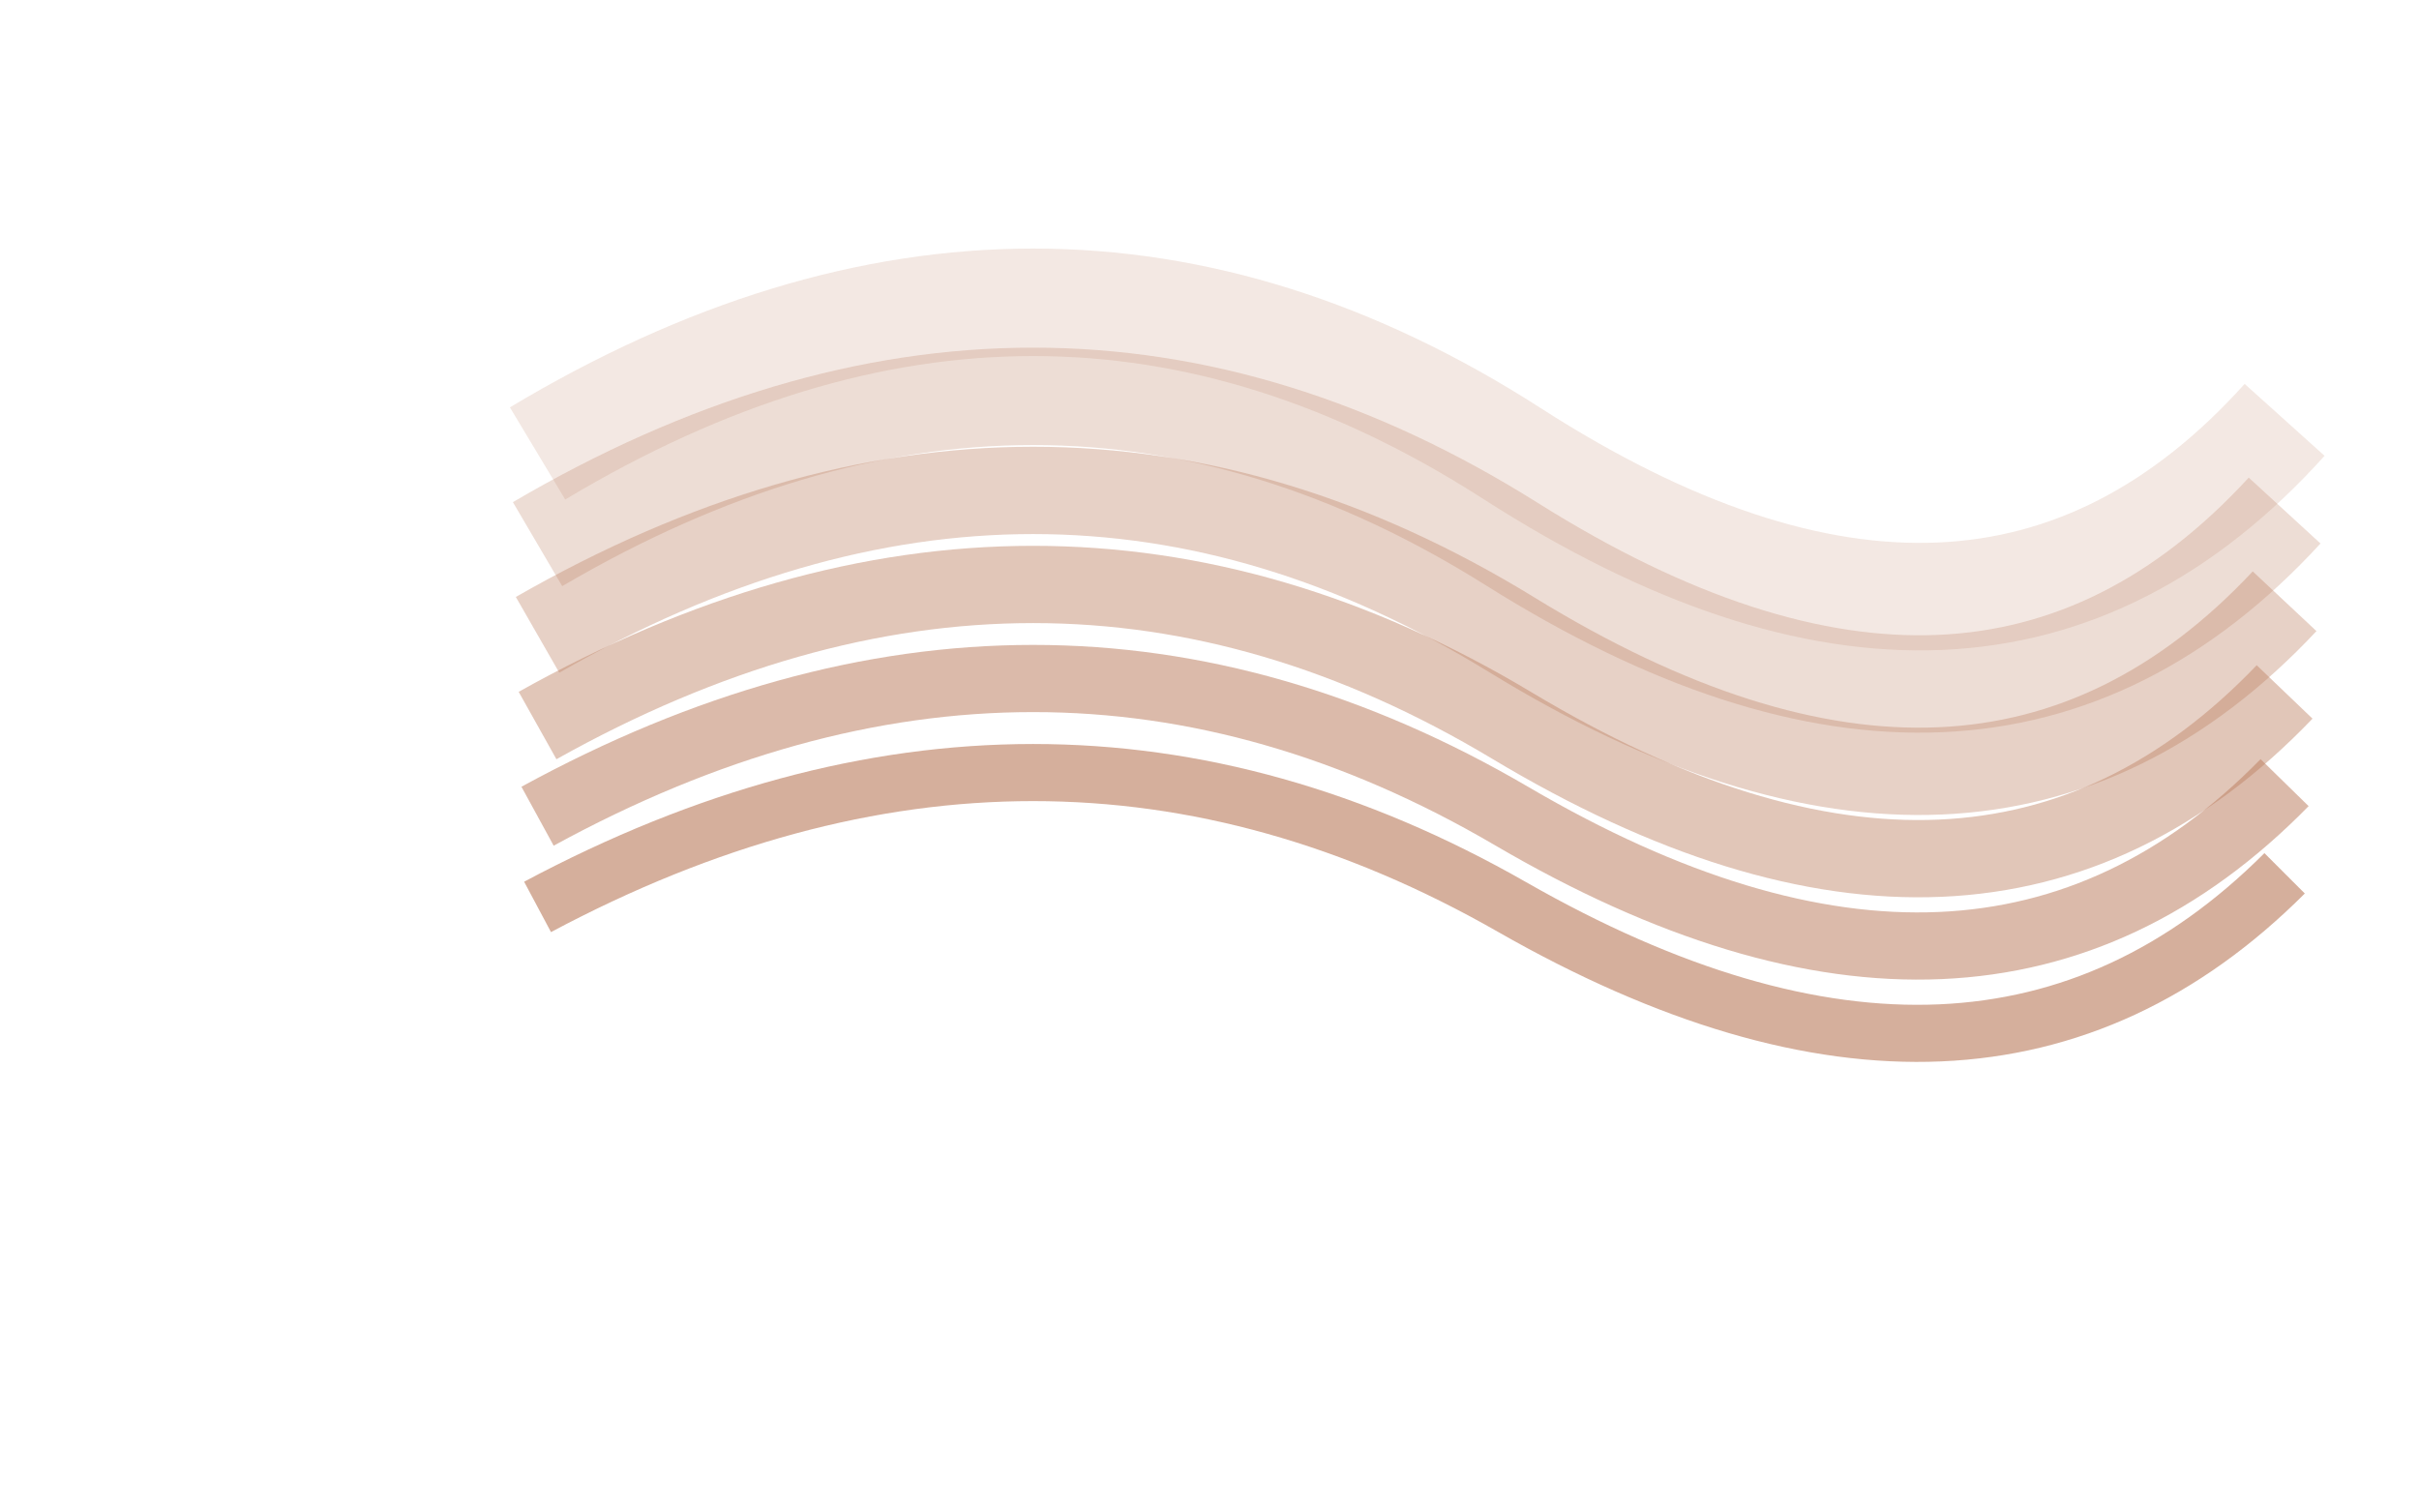
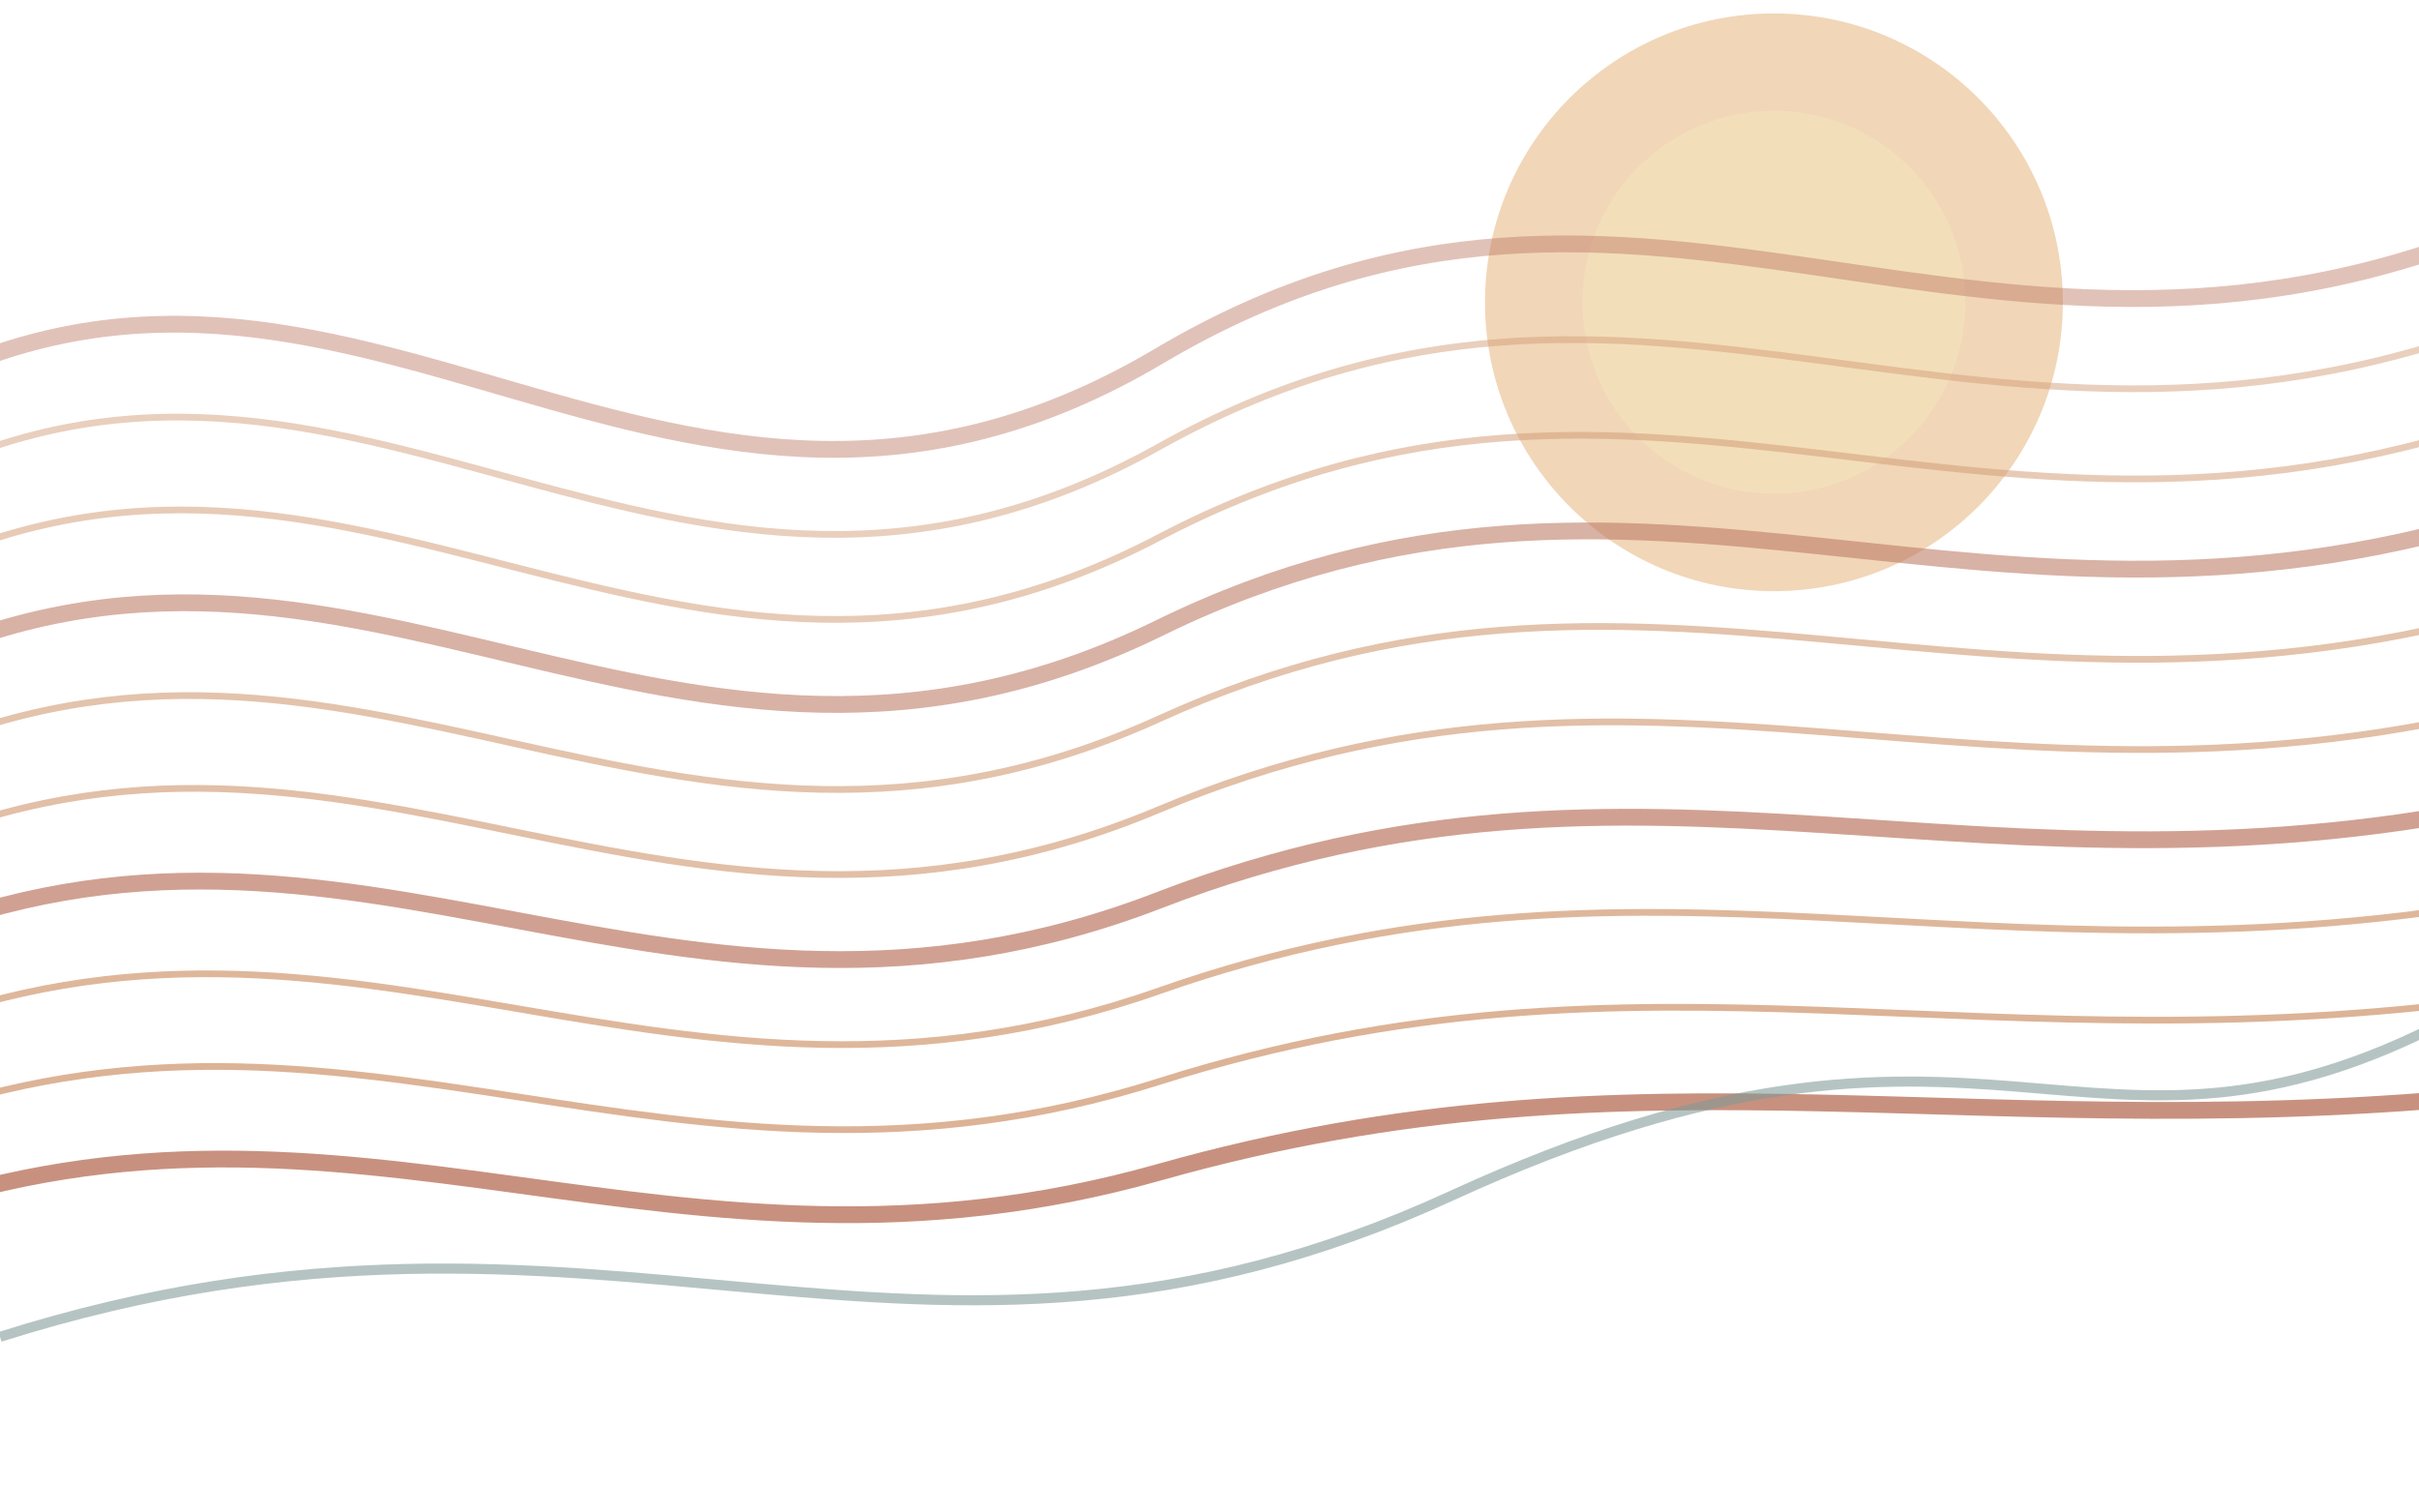
<svg xmlns="http://www.w3.org/2000/svg" viewBox="0 0 720 450">
  <defs>
    <linearGradient id="paper" x2=".9" y2="1">
      <stop stop-color="#faf9f4" />
      <stop offset="1" stop-color="#e4e2db" />
    </linearGradient>
    <linearGradient id="metal" x2="1" y2="1">
      <stop stop-color="#fafbfc" />
      <stop offset=".35" stop-color="#d0d8df" />
      <stop offset=".65" stop-color="#f2f4f6" />
      <stop offset="1" stop-color="#a4b1be" />
    </linearGradient>
    <filter id="shadow" x="-30%" y="-30%" width="180%" height="180%">
      <feDropShadow dx="7" dy="18" stdDeviation="15" flood-color="#34465a" flood-opacity=".14" />
    </filter>
    <radialGradient id="light">
      <stop stop-color="#fff" stop-opacity=".36" />
      <stop offset="1" stop-color="#fff" stop-opacity="0" />
    </radialGradient>
  </defs>
-   <g transform="translate(90 35)">
-     <path d="M70 100Q220 10 360 100T590 90" fill="none" stroke="#bd8062" stroke-width="32" opacity="0.18" />
-     <path d="M70 127Q220 39 360 127T590 117" fill="none" stroke="#bd8062" stroke-width="29" opacity="0.27" />
-     <path d="M70 154Q220 68 360 154T590 144" fill="none" stroke="#bd8062" stroke-width="26" opacity="0.36" />
-     <path d="M70 181Q220 97 360 181T590 171" fill="none" stroke="#bd8062" stroke-width="23" opacity="0.45" />
-     <path d="M70 208Q220 126 360 208T590 198" fill="none" stroke="#bd8062" stroke-width="20" opacity="0.54" />
-     <path d="M70 235Q220 155 360 235T590 225" fill="none" stroke="#bd8062" stroke-width="17" opacity="0.63" />
+   <g>
+     <circle cx="528" cy="90" r="86" fill="#e6b681" opacity=".56" />
+     <circle cx="528" cy="90" r="57" fill="#f4e1bb" opacity=".72" />
+     <path d="M-30 118C105 44 200 192 345 106S590 136 752 64" fill="none" stroke="#ba755f" stroke-width="5" opacity="0.44" />
+     <path d="M-30 145C105 74 200 214 345 133S590 159 752 93" fill="none" stroke="#d19b75" stroke-width="2" opacity="0.48" />
+     <path d="M-30 172C105 104 200 236 345 160S590 182 752 122" fill="none" stroke="#d19b75" stroke-width="2" opacity="0.52" />
+     <path d="M-30 199C105 134 200 258 345 187S590 205 752 151" fill="none" stroke="#ba755f" stroke-width="5" opacity="0.56" />
+     <path d="M-30 226C105 164 200 280 345 214S590 228 752 180" fill="none" stroke="#d19b75" stroke-width="2" opacity="0.6" />
+     <path d="M-30 253C105 194 200 302 345 241S590 251 752 209" fill="none" stroke="#d19b75" stroke-width="2" opacity="0.64" />
+     <path d="M-30 280C105 224 200 324 345 268S590 274 752 238" fill="none" stroke="#ba755f" stroke-width="5" opacity="0.68" />
+     <path d="M-30 307C105 254 200 346 345 295S590 297 752 267" fill="none" stroke="#d19b75" stroke-width="2" opacity="0.72" />
+     <path d="M-30 334C105 284 200 368 345 322S590 320 752 296" fill="none" stroke="#d19b75" stroke-width="2" opacity="0.76" />
+     <path d="M-30 361C105 314 200 390 345 349S590 343 752 325" fill="none" stroke="#ba755f" stroke-width="5" opacity="0.8" />
+     <path d="M0 398C180 341 271 430 432 356S620 361 730 303" fill="none" stroke="#7f9a96" stroke-width="3" opacity=".58" />
  </g>
</svg>
